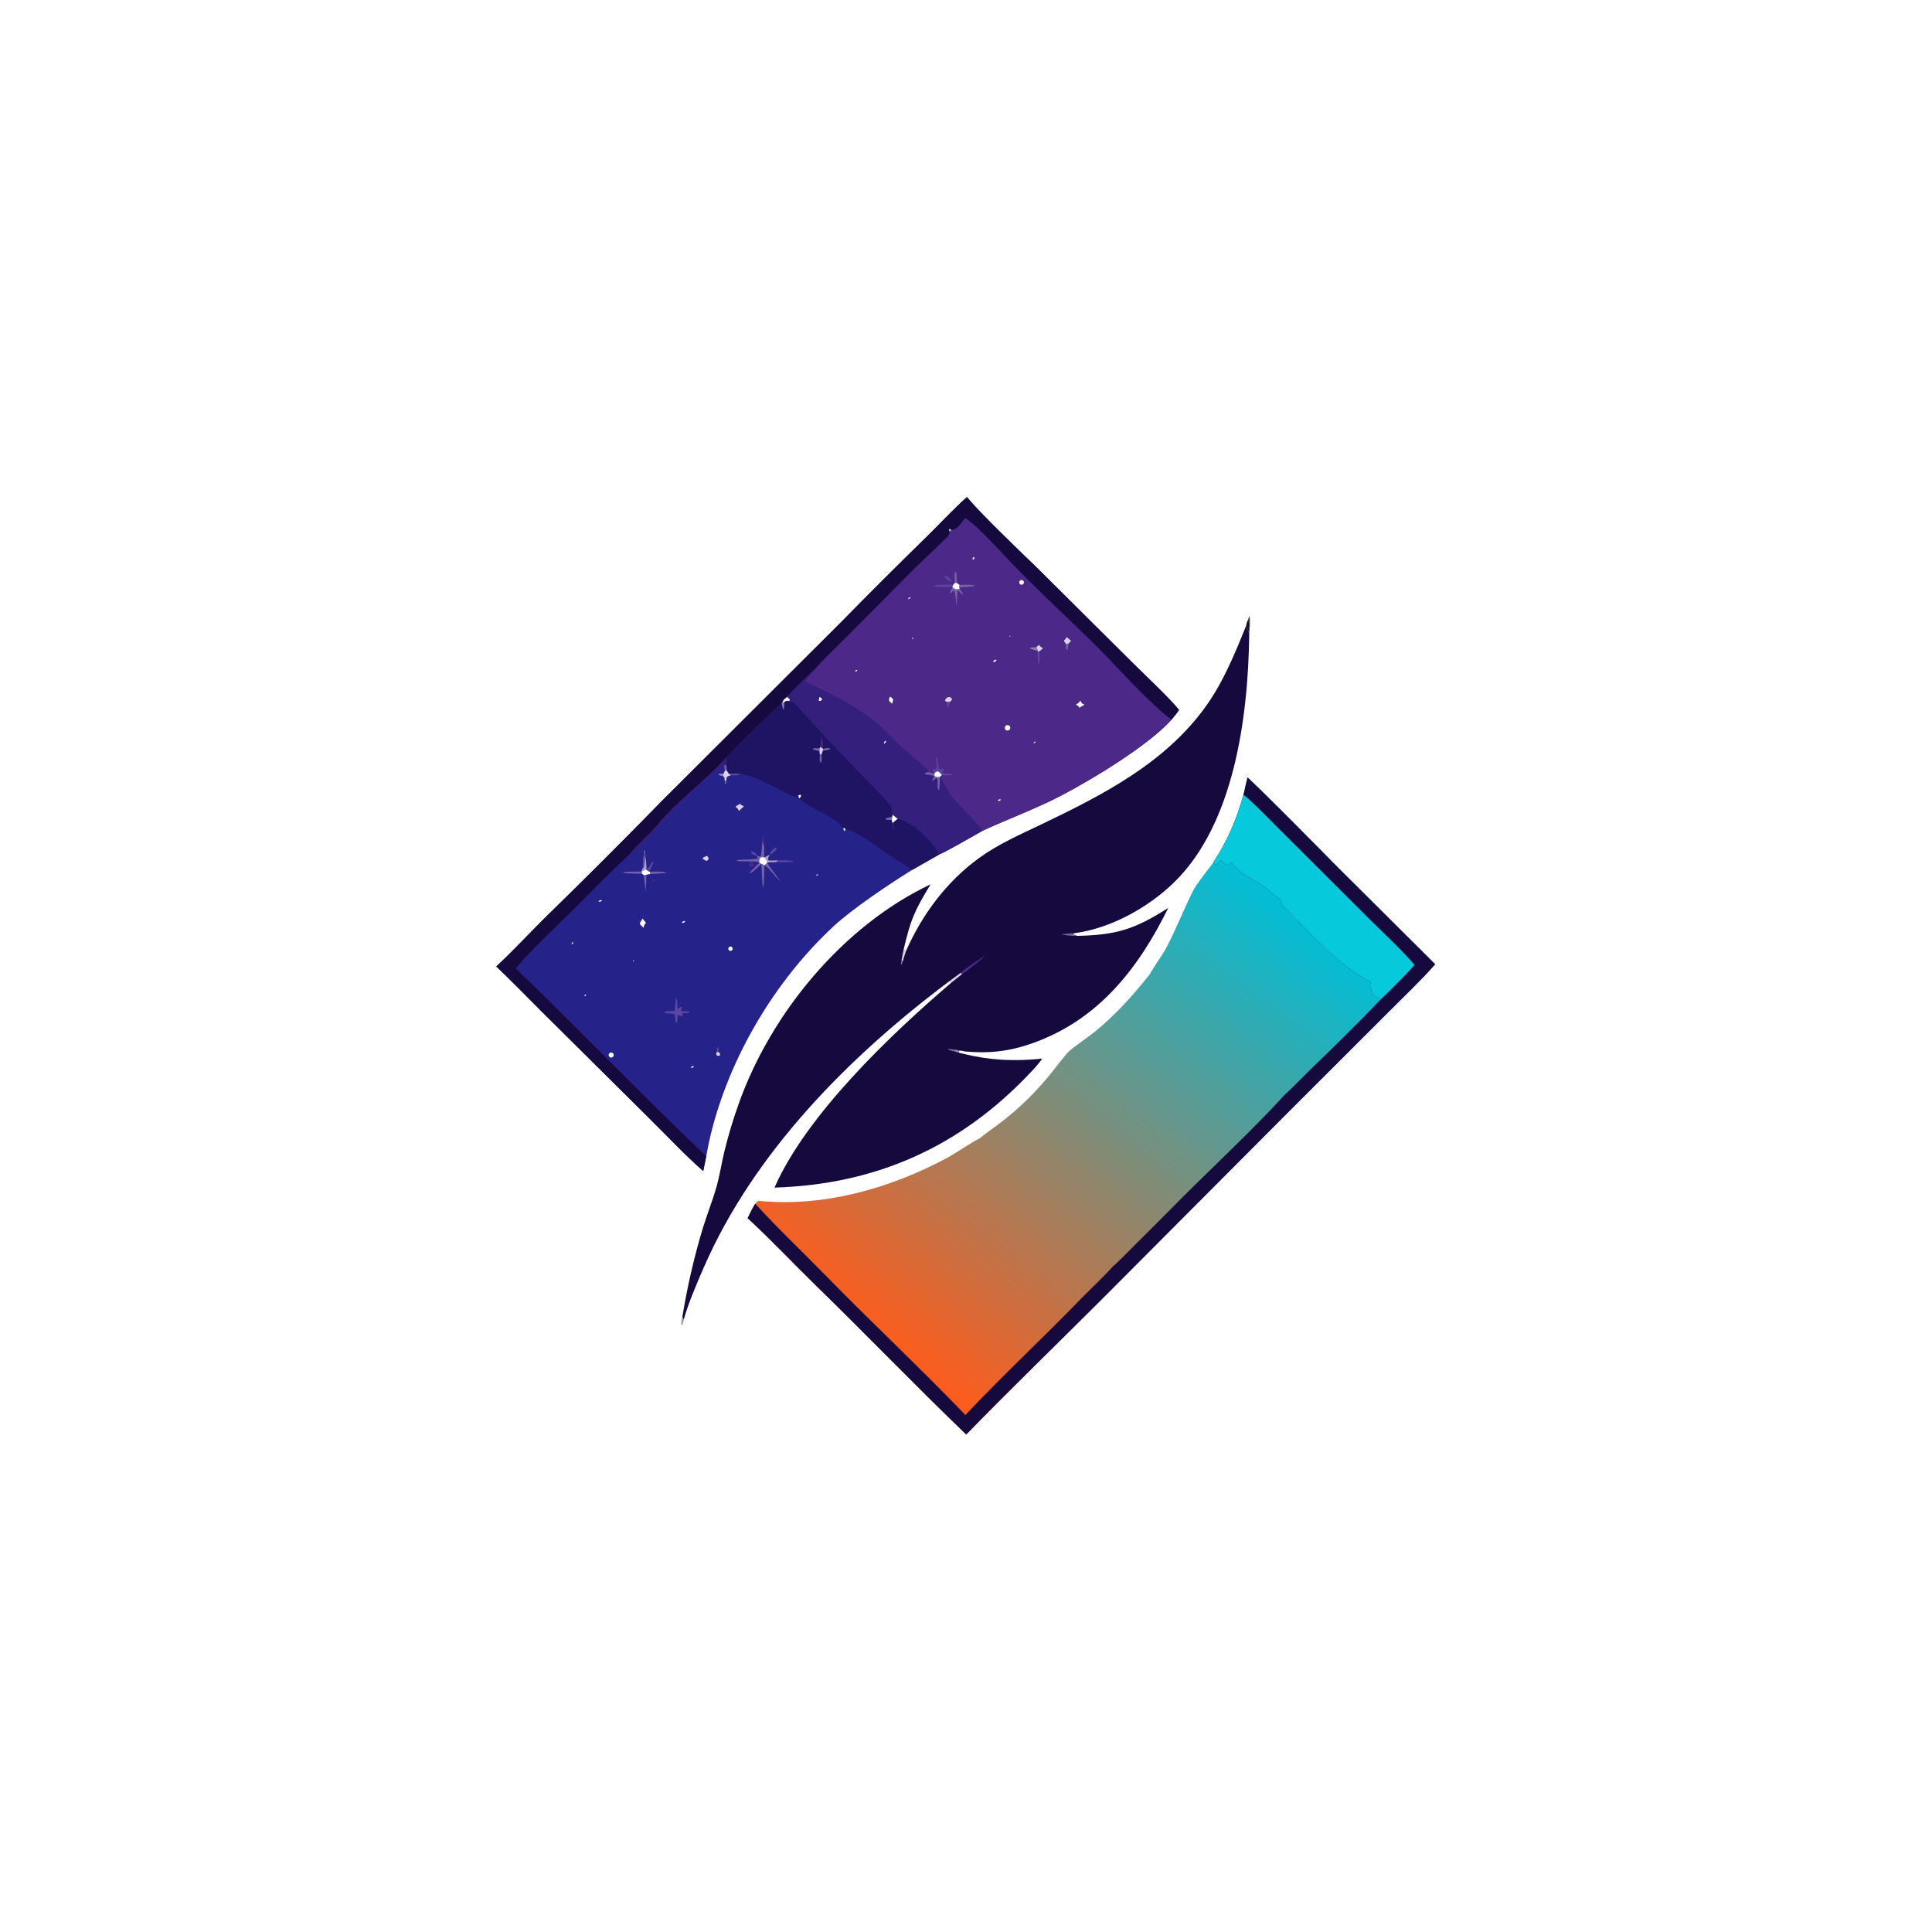
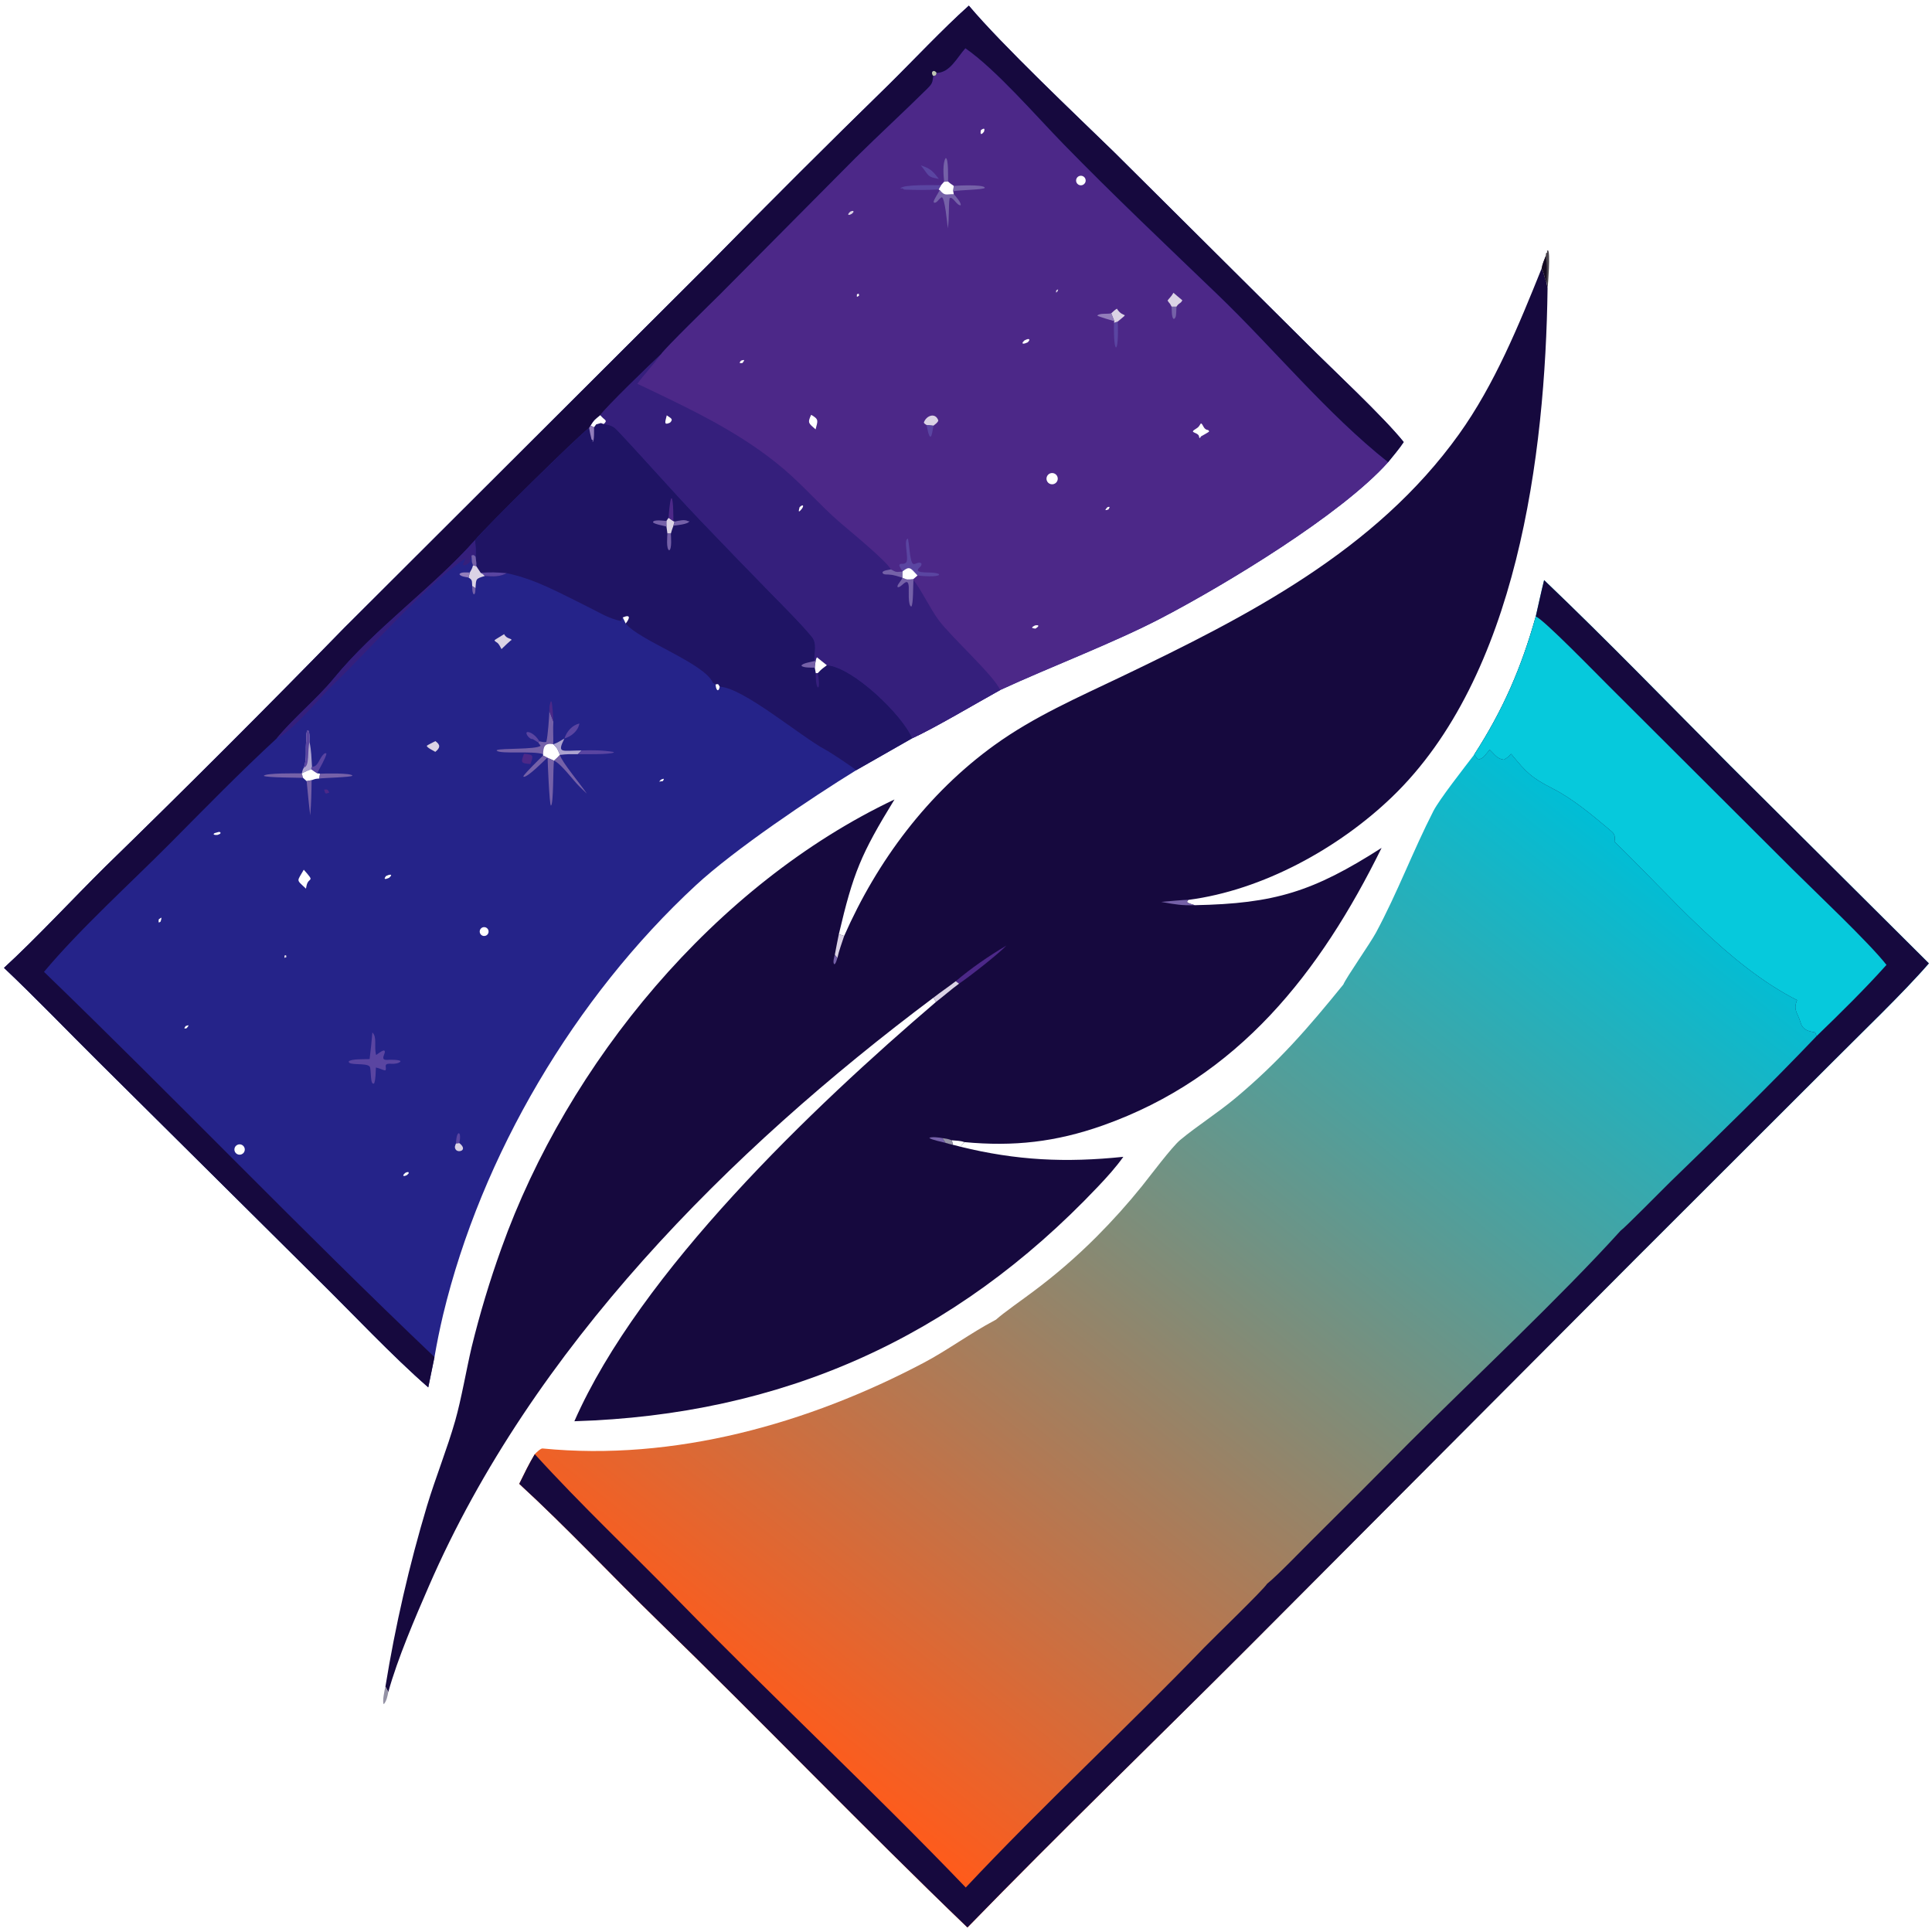
- <svg xmlns="http://www.w3.org/2000/svg" height="1024" preserveAspectRatio="none" style="display: block;" version="1.1" viewBox="0 0 2048 2048" width="1024">
+ <svg xmlns="http://www.w3.org/2000/svg" height="1024" style="display: block;" version="1.1" viewBox="524 524 999 999" width="1024">
  <defs>
    <linearGradient gradientUnits="userSpaceOnUse" id="Gradient1" x1="928.848" x2="1322.43" y1="1424.51" y2="925.616">
      <stop class="stop0" offset="0" stop-color="rgb(255,91,27)" stop-opacity="1" />
      <stop class="stop1" offset="1" stop-color="rgb(0,190,214)" stop-opacity="1" />
    </linearGradient>
  </defs>
-   <path d="M 0 0 L 2048 0 L 2048 2048 L 0 2048 L 0 0 z" fill="rgb(255,255,255)" transform="translate(0,0)" />
  <path d="M 1024.97 526.922 C 1042.14 547.322 1080.18 583.271 1099.92 602.502 L 1199.92 701.9 C 1212.83 714.819 1239.46 739.602 1249.83 752.578 C 1247.57 756.006 1244.39 759.724 1241.77 762.972 C 1217.47 790.168 1157.63 826.272 1124.81 843.431 C 1099.98 856.417 1067.55 868.62 1041.21 880.775 C 1029.42 887.289 1007 900.599 995.664 905.751 L 966.706 922.267 C 943.11 936.802 903.691 963.343 883.75 981.811 C 821.246 1039.7 772.937 1121.33 753.098 1203.93 C 751.393 1211.14 749.912 1218.41 748.657 1225.71 L 745.444 1241.37 C 727.095 1225.43 705.685 1202.61 687.907 1185.13 L 574.845 1072.93 C 558.547 1056.76 542.734 1040.26 526.064 1024.46 C 542.382 1009.53 562.117 988.273 578.405 972.175 C 620.06 931.611 661.189 890.511 701.783 848.884 L 891.819 659.264 C 921.919 628.576 952.354 598.219 983.119 568.198 C 996.37 555.135 1011.43 539.044 1024.97 526.922 z" fill="rgb(37,35,137)" transform="translate(0,0)" />
  <path d="M 1023.18 548.931 C 1039.1 559.982 1059.74 583.962 1074.11 598.677 C 1100.25 625.459 1126.88 650.599 1153.81 676.504 C 1182.67 704.26 1210.31 738.074 1241.77 762.972 C 1217.47 790.168 1157.63 826.272 1124.81 843.431 C 1099.98 856.417 1067.55 868.62 1041.21 880.775 C 1029.42 887.289 1007 900.599 995.664 905.751 C 990.735 893.882 965.209 869.123 951.564 867.978 C 950.959 867.517 946.42 863.894 946.496 863.903 C 945.998 864.259 945.906 865.291 945.779 865.73 L 945.158 865.818 C 944.884 861.173 946.695 856.805 943.651 853.161 C 937.456 845.746 930.001 838.435 923.254 831.516 C 910.787 818.78 898.394 805.972 886.077 793.091 C 871.375 777.682 857.587 761.807 843.003 746.369 C 840.911 744.155 839.03 743.752 836.153 743.261 C 838.27 741.412 836.919 741.357 835.279 739.657 L 834.365 738.697 C 836.592 735.063 861.611 710.895 865.819 707.078 C 867.9 703.91 892.126 680.309 896.016 676.456 L 966.394 605.585 C 978.492 593.634 991.21 581.955 1003.31 569.992 C 1006.18 567.153 1006.08 566.689 1006.57 563.259 C 1007.95 563.003 1008 563.081 1008.27 561.686 C 1015.19 561.59 1018.7 553.965 1023.18 548.931 z" fill="rgb(76,40,136)" transform="translate(0,0)" />
  <path d="M 834.365 738.697 C 836.592 735.063 861.611 710.895 865.819 707.078 C 861.794 712.802 857.265 717.262 853.591 722.446 C 880.005 735.047 906.848 747.426 929.39 766.626 C 939.328 775.09 948.268 785.46 958.295 794.14 C 963.052 798.258 982.255 813.912 984.643 818.417 C 987.621 819.951 987.376 819.902 990.709 819.481 L 990.652 822.751 C 993.149 823.889 993.33 823.682 996.256 823.435 L 996.32 824.043 C 999.595 827.511 1004.98 838.852 1009.48 844.821 C 1016.27 853.806 1037.55 872.935 1041.21 880.775 C 1029.42 887.289 1007 900.599 995.664 905.751 C 990.735 893.882 965.209 869.123 951.564 867.978 C 950.959 867.517 946.42 863.894 946.496 863.903 C 945.998 864.259 945.906 865.291 945.779 865.73 L 945.158 865.818 C 944.884 861.173 946.695 856.805 943.651 853.161 C 937.456 845.746 930.001 838.435 923.254 831.516 C 910.787 818.78 898.394 805.972 886.077 793.091 C 871.375 777.682 857.587 761.807 843.003 746.369 C 840.911 744.155 839.03 743.752 836.153 743.261 C 838.27 741.412 836.919 741.357 835.279 739.657 L 834.365 738.697 z" fill="rgb(53,31,124)" transform="translate(0,0)" />
  <path d="M 990.652 822.751 C 993.149 823.889 993.33 823.682 996.256 823.435 L 996.32 824.043 C 996.093 826.668 996.308 836.55 995.226 837.649 C 993.39 837.213 993.999 829.026 993.907 827.484 C 993.531 821.215 989.71 828.784 988.043 827.465 C 987.926 826.212 989.822 824.676 990.652 822.751 z" fill="rgb(117,97,168)" transform="translate(0,0)" />
  <path d="M 990.652 822.751 C 988.465 822.073 986.307 821.256 983.981 821.134 C 983.129 820.902 981.078 821.391 980.425 820.381 C 979.894 819.558 981.48 819.102 981.934 818.959 C 982.837 818.779 983.74 818.598 984.643 818.417 C 987.621 819.951 987.376 819.902 990.709 819.481 L 990.652 822.751 z" fill="rgb(117,97,168)" transform="translate(0,0)" />
  <path d="M 868.765 738.759 C 870.743 740.216 872.404 740.607 870.486 742.532 C 867.855 743.7 867.649 743.104 868.424 740.147 L 868.765 738.759 z" fill="rgb(255,255,255)" transform="translate(0,0)" />
  <path d="M 937.451 786.266 C 937.777 786.004 938.636 785.033 939.22 785.446 C 939.379 786.094 938.972 786.475 938.593 787.125 C 936.223 790.031 937.235 787.376 937.451 786.266 z" fill="rgb(255,255,255)" transform="translate(0,0)" />
  <path d="M 990.709 819.481 C 990.355 818.922 988.748 816.667 989.064 816.075 C 989.722 814.839 991.118 816.267 992.524 814.857 C 994.18 813.196 990.912 802.788 993.497 802.528 C 994.184 805.97 994.227 809.88 995.139 813.596 C 996.201 817.924 997.838 813.92 1000.39 815.242 C 1000.97 817.13 998.429 817.517 998.568 819.024 C 1000 820.73 1006.69 819.377 1009.47 820.821 C 1009.51 820.947 1009.55 821.072 1009.59 821.197 C 1008.83 822.457 1000.42 821.921 998.427 821.573 L 996.256 823.435 C 993.33 823.682 993.149 823.889 990.652 822.751 L 990.709 819.481 z" fill="rgb(90,69,161)" transform="translate(0,0)" />
  <path d="M 990.709 819.481 C 994.237 816.516 994.913 817.769 997.876 820.983 L 998.427 821.573 L 996.256 823.435 C 993.33 823.682 993.149 823.889 990.652 822.751 L 990.709 819.481 z" fill="rgb(255,255,255)" transform="translate(0,0)" />
  <path d="M 1012.21 617.968 L 1014.22 617.881 C 1015.24 618.866 1016 619.31 1017.17 620.124 L 1016.86 622.864 L 1017.18 624.415 C 1017.97 625.245 1021.24 628.942 1020.73 630.13 C 1018.72 630.423 1016.51 625.104 1015 626.53 C 1014.39 630.996 1014.9 636.55 1014.1 642.082 C 1013.81 639.887 1012.61 626.28 1010.97 625.99 C 1009.38 626.65 1008.63 629.064 1007.01 628.828 L 1006.74 628.374 C 1006.9 627.125 1009.17 623.859 1009.93 622.237 L 1009.31 621.955 L 1010.61 619.753 L 1012.21 617.968 z" fill="rgb(117,97,168)" transform="translate(0,0)" />
  <path d="M 1012.21 617.968 L 1014.22 617.881 C 1015.24 618.866 1016 619.31 1017.17 620.124 L 1016.86 622.864 L 1017.18 624.415 C 1013.06 624.272 1012.64 625.553 1009.93 622.237 L 1009.31 621.955 L 1010.61 619.753 L 1012.21 617.968 z" fill="rgb(255,255,255)" transform="translate(0,0)" />
  <path d="M 1009.31 621.955 C 1004.63 622.315 996.364 622.266 991.487 622.021 C 990.569 621.263 990.764 621.365 989.708 621.515 L 989.655 621.398 C 990.681 619.263 1007.21 619.797 1010.61 619.753 L 1009.31 621.955 z" fill="rgb(90,69,161)" transform="translate(0,0)" />
  <path d="M 1017.17 620.124 C 1019.65 619.906 1031.38 619.379 1033.12 620.825 C 1033.14 620.948 1033.16 621.071 1033.18 621.194 C 1032.25 622.11 1020.46 622.229 1016.86 622.864 L 1017.17 620.124 z" fill="rgb(117,97,168)" transform="translate(0,0)" />
  <path d="M 1144.97 742.895 C 1146.22 743.36 1146.2 746.082 1148.53 746.328 C 1148.85 746.361 1149.13 746.745 1149.21 747.081 C 1149.02 747.526 1145.75 749.173 1144.95 749.695 C 1144.53 750.481 1144.72 750.258 1144.39 750.539 C 1144.28 750.395 1144.16 750.251 1144.04 750.108 C 1144.09 747.99 1141.09 747.971 1140.79 747.044 C 1141.35 746.023 1143.14 745.64 1144.04 744.298 L 1144.97 742.895 z" fill="rgb(255,255,255)" transform="translate(0,0)" />
  <path d="M 1129.81 682.574 C 1128.59 680.16 1129 681.4 1127.72 679.438 C 1128.39 678.334 1129.32 677.845 1130.81 675.351 C 1130.39 675.16 1135.23 679.165 1135.36 679.268 C 1134.45 681.142 1133.76 680.369 1132.32 682.586 L 1129.81 682.574 z" fill="rgb(219,211,229)" transform="translate(0,0)" />
  <path d="M 1100.02 690.91 L 1101.96 690.276 C 1102.71 707.421 1099.61 708.54 1100.02 690.91 z" fill="rgb(90,69,161)" transform="translate(0,0)" />
  <path d="M 1066.01 769.413 C 1067.14 768.319 1068.94 768.326 1070.07 769.428 C 1071.2 770.531 1071.24 772.33 1070.17 773.49 C 1069.45 774.272 1068.37 774.6 1067.33 774.347 C 1066.3 774.093 1065.49 773.298 1065.21 772.272 C 1064.94 771.246 1065.24 770.15 1066.01 769.413 z" fill="rgb(255,255,255)" transform="translate(0,0)" />
  <path d="M 1012.21 617.968 C 1011.86 614.939 1011.31 608.391 1012.97 605.745 C 1014.55 605.44 1014.19 616.648 1014.22 617.881 L 1012.21 617.968 z" fill="rgb(117,97,168)" transform="translate(0,0)" />
  <path d="M 1003.08 743.749 C 1002.62 743.428 1001.81 743.062 1001.72 742.439 C 1002.92 738.876 1007.72 737.075 1009.19 741.443 C 1008.78 742.679 1007.59 743.305 1006.65 744.121 L 1003.08 743.749 z" fill="rgb(219,211,229)" transform="translate(0,0)" />
  <path d="M 1098.61 686.024 C 1099.72 684.978 1100.32 684.349 1101.53 683.616 C 1104.91 689.095 1108.45 684.698 1101.96 690.276 L 1100.02 690.91 L 1100.22 690.096 L 1098.61 686.024 z" fill="rgb(219,211,229)" transform="translate(0,0)" />
  <path d="M 943.432 738.487 C 947.566 740.856 946.87 741.513 945.725 746.025 C 942.16 742.832 941.428 742.795 943.432 738.487 z" fill="rgb(255,255,255)" transform="translate(0,0)" />
  <path d="M 1000.11 609.496 C 1005.19 611.172 1006.29 612.426 1009.5 616.523 C 1003.41 615.441 1004.56 615.101 1000.71 610.243 L 1000.11 609.496 z" fill="rgb(90,69,161)" transform="translate(0,0)" />
  <path d="M 1081.04 615.715 C 1081.88 614.771 1083.28 614.602 1084.32 615.322 C 1085.35 616.042 1085.68 617.423 1085.08 618.53 C 1084.62 619.367 1083.73 619.871 1082.78 619.826 C 1081.83 619.78 1080.99 619.194 1080.62 618.317 C 1080.25 617.44 1080.41 616.429 1081.04 615.715 z" fill="rgb(255,255,255)" transform="translate(0,0)" />
  <path d="M 1100.22 690.096 C 1099.17 689.827 1092.31 687.774 1091.38 687.218 C 1092.38 685.812 1096.49 686.488 1098.61 686.024 L 1100.22 690.096 z" fill="rgb(146,125,187)" transform="translate(0,0)" />
  <path d="M 1003.08 743.749 L 1006.65 744.121 C 1006.51 744.929 1006.37 745.738 1006.25 746.549 C 1005.12 753.655 1003.78 747.207 1003.31 744.715 L 1003.08 743.749 z" fill="rgb(90,69,161)" transform="translate(0,0)" />
  <path d="M 1053.62 700.088 C 1054.08 699.878 1055.28 699.15 1055.98 699.364 C 1056.17 699.421 1056.24 699.502 1056.26 699.686 C 1056.32 700.133 1055.58 700.816 1055.41 701.014 C 1054.47 701.381 1053.86 701.757 1052.9 701.699 C 1052.45 701.001 1053.01 700.956 1053.62 700.088 z" fill="rgb(255,255,255)" transform="translate(0,0)" />
  <path d="M 1129.81 682.574 L 1132.32 682.586 C 1132.24 683.806 1132.32 687.211 1131.74 688.202 C 1130.4 690.474 1129.97 686.526 1129.95 685.973 L 1129.81 682.574 z" fill="rgb(117,97,168)" transform="translate(0,0)" />
  <path d="M 1031.22 591.226 C 1032.66 590.306 1033.49 590.091 1032.77 592.175 C 1032.18 592.718 1031.95 593.403 1031.18 593.223 C 1030.88 592.582 1031.11 591.938 1031.22 591.226 z" fill="rgb(255,255,255)" transform="translate(0,0)" />
  <path d="M 1059.22 847.384 C 1061.83 846.955 1061.03 848.014 1059.44 849.046 C 1059.25 849.015 1057.93 848.91 1057.65 848.565 C 1057.76 848.036 1058.84 847.605 1059.22 847.384 z" fill="rgb(255,255,255)" transform="translate(0,0)" />
  <path d="M 963.671 633.417 C 964.294 633.2 964.665 632.942 965.248 633.125 C 965.501 633.909 965.11 633.789 964.451 634.569 C 964.212 634.67 962.914 635.494 962.573 634.921 C 962.684 634.298 963.249 633.868 963.671 633.417 z" fill="rgb(219,211,229)" transform="translate(0,0)" />
  <path d="M 907.129 710.503 C 907.555 710.385 908.293 710.04 908.776 710.201 C 908.752 710.727 908.166 711.335 907.905 711.711 C 907.39 711.739 906.913 711.878 906.499 711.65 C 906.505 711.2 906.844 710.913 907.129 710.503 z" fill="rgb(255,255,255)" transform="translate(0,0)" />
  <path d="M 967.117 676.156 C 967.408 676.059 967.7 675.961 967.991 675.864 C 968.21 676.194 968.137 676.446 968.165 676.933 C 967.841 677.115 967.517 677.297 967.193 677.478 L 967.095 677.398 C 967.017 676.903 967.04 677.258 967.117 676.156 z" fill="rgb(255,255,255)" transform="translate(0,0)" />
  <path d="M 1096.65 786.247 C 1097.3 786.107 1097.43 786.007 1097.72 786.142 C 1097.72 786.598 1097.38 787.002 1097.14 787.422 C 1096.44 787.627 1095.97 787.866 1095.59 787.734 C 1095.69 787.22 1096.4 786.558 1096.65 786.247 z" fill="rgb(255,255,255)" transform="translate(0,0)" />
  <path d="M 1070.13 674.169 C 1070.95 673.681 1070.67 673.8 1071.07 673.668 L 1071.13 673.698 C 1071.08 674.125 1071.14 673.844 1070.85 674.617 C 1070.29 675.215 1070.51 675.037 1070.15 675.266 L 1070.1 675.229 C 1070.04 674.812 1070.05 675.112 1070.13 674.169 z" fill="rgb(219,211,229)" transform="translate(0,0)" />
  <path d="M 1024.97 526.922 C 1042.14 547.322 1080.18 583.271 1099.92 602.502 L 1199.92 701.9 C 1212.83 714.819 1239.46 739.602 1249.83 752.578 C 1247.57 756.006 1244.39 759.724 1241.77 762.972 C 1210.31 738.074 1182.67 704.26 1153.81 676.504 C 1126.88 650.599 1100.25 625.459 1074.11 598.677 C 1059.74 583.962 1039.1 559.982 1023.18 548.931 C 1018.7 553.965 1015.19 561.59 1008.27 561.686 C 1008 563.081 1007.95 563.003 1006.57 563.259 C 1006.08 566.689 1006.18 567.153 1003.31 569.992 C 991.21 581.955 978.492 593.634 966.394 605.585 L 896.016 676.456 C 892.126 680.309 867.9 703.91 865.819 707.078 C 861.611 710.895 836.592 735.063 834.365 738.697 C 831.373 741.219 831.35 740.956 829.383 744.083 L 828.628 745.277 C 824.466 747.883 774.244 797.434 769.658 803.238 C 748.346 827.351 717.705 849.005 696.693 874.691 C 688.214 885.056 676.051 894.925 667.086 905.808 C 648.224 923.216 630.25 941.646 612.181 959.846 C 591.433 980.747 565.435 1004.22 546.752 1026.53 C 614.731 1092.19 680.407 1160.81 748.657 1225.71 L 745.444 1241.37 C 727.095 1225.43 705.685 1202.61 687.907 1185.13 L 574.845 1072.93 C 558.547 1056.76 542.734 1040.26 526.064 1024.46 C 542.382 1009.53 562.117 988.273 578.405 972.175 C 620.06 931.611 661.189 890.511 701.783 848.884 L 891.819 659.264 C 921.919 628.576 952.354 598.219 983.119 568.198 C 996.37 555.135 1011.43 539.044 1024.97 526.922 z" fill="rgb(22,9,62)" transform="translate(0,0)" />
  <path d="M 1006.57 563.259 C 1004.86 561.26 1006.91 559.567 1008.27 561.686 C 1008 563.081 1007.95 563.003 1006.57 563.259 z" fill="rgb(192,198,180)" transform="translate(0,0)" />
  <path d="M 834.365 738.697 L 835.279 739.657 C 836.919 741.357 838.27 741.412 836.153 743.261 C 839.03 743.752 840.911 744.155 843.003 746.369 C 857.587 761.807 871.375 777.682 886.077 793.091 C 898.394 805.972 910.787 818.78 923.254 831.516 C 930.001 838.435 937.456 845.746 943.651 853.161 C 946.695 856.805 944.884 861.173 945.158 865.818 L 945.779 865.73 C 945.906 865.291 945.998 864.259 946.496 863.903 C 946.42 863.894 950.959 867.517 951.564 867.978 C 965.209 869.123 990.735 893.882 995.664 905.751 L 966.706 922.267 C 964.59 920.44 953.435 913.026 950.772 911.627 C 938.529 905.195 908.067 879.358 896.156 879.105 C 895.4 877.773 895.534 877.546 894.005 877.92 L 892.654 877.105 C 888.281 866.883 854.559 855.212 847.528 846.421 C 847.023 845.341 846.563 844.328 846.008 843.271 L 844.978 845.118 C 838.401 843.723 833.351 840.398 827.252 837.418 C 813.328 830.611 801.363 823.663 786.073 820.377 C 782.194 822.367 779.122 822.151 774.634 821.842 C 773.796 820.861 773.706 820.884 772.55 820.196 C 771.809 819.028 771.05 817.872 770.273 816.728 L 770.332 815.351 L 769.918 811.865 C 770.114 808.43 769.934 806.602 769.658 803.238 C 774.244 797.434 824.466 747.883 828.628 745.277 L 829.383 744.083 C 831.35 740.956 831.373 741.219 834.365 738.697 z" fill="rgb(31,20,100)" transform="translate(0,0)" />
  <path d="M 945.779 865.73 C 945.906 865.291 945.998 864.259 946.496 863.903 C 946.42 863.894 950.959 867.517 951.564 867.978 L 950.083 869.099 C 948.849 869.999 947.829 870.942 946.82 872.083 L 945.832 872.109 L 945.311 869.228 C 945.353 867.792 945.507 867.257 945.779 865.73 z" fill="rgb(255,255,255)" transform="translate(0,0)" />
  <path d="M 772.55 820.196 C 778.216 819.803 780.451 819.946 786.073 820.377 C 782.194 822.367 779.122 822.151 774.634 821.842 C 773.796 820.861 773.706 820.884 772.55 820.196 z" fill="rgb(90,69,161)" transform="translate(0,0)" />
  <path d="M 834.365 738.697 L 835.279 739.657 C 836.919 741.357 838.27 741.412 836.153 743.261 L 834.713 742.75 C 833.896 742.981 833.078 743.213 832.261 743.444 L 831.164 744.951 L 829.383 744.083 C 831.35 740.956 831.373 741.219 834.365 738.697 z" fill="rgb(255,255,255)" transform="translate(0,0)" />
  <path d="M 945.158 865.818 L 945.779 865.73 C 945.507 867.257 945.353 867.792 945.311 869.228 C 944.06 869.195 939.17 869.412 938.421 868.202 C 938.692 866.918 943.831 866.207 945.158 865.818 z" fill="rgb(117,97,168)" transform="translate(0,0)" />
  <path d="M 945.832 872.109 L 946.82 872.083 C 948.871 882.248 945.526 881.604 945.832 872.109 z" fill="rgb(53,31,124)" transform="translate(0,0)" />
  <path d="M 828.628 745.277 L 829.383 744.083 L 831.164 744.951 C 831.159 745.988 831.341 752.136 830.496 752.512 L 830.34 752.302 L 830.697 751.782 L 829.875 751.22 C 829.331 749.087 829.004 747.424 828.628 745.277 z" fill="rgb(146,125,187)" transform="translate(0,0)" />
  <path d="M 846.008 843.271 C 850.248 841.444 849.662 843.755 847.528 846.421 C 847.023 845.341 846.563 844.328 846.008 843.271 z" fill="rgb(255,255,255)" transform="translate(0,0)" />
  <path d="M 869.702 791.737 L 872.198 793.496 L 872.801 793.703 L 872.208 795.854 C 871.639 797.275 871.324 798.444 870.894 799.907 L 869.107 799.89 L 868.609 796.263 C 868.568 795.218 868.528 794.446 868.579 793.396 L 869.702 791.737 z" fill="rgb(219,211,229)" transform="translate(0,0)" />
  <path d="M 869.702 791.737 C 869.875 789.059 870.25 784.325 870.956 781.877 L 871.295 781.622 L 871.318 781.531 C 872.234 783.065 872.176 791.298 872.198 793.496 L 869.702 791.737 z" fill="rgb(76,40,136)" transform="translate(0,0)" />
  <path d="M 869.107 799.89 L 870.894 799.907 C 870.945 801.355 871.528 808.031 869.995 808.565 C 868.419 807.802 869.033 801.329 869.107 799.89 z" fill="rgb(117,97,168)" transform="translate(0,0)" />
  <path d="M 868.609 796.263 C 867.307 795.866 861.92 794.975 861.634 793.984 C 862.024 792.458 867.455 793.343 868.579 793.396 C 868.528 794.446 868.568 795.218 868.609 796.263 z" fill="rgb(117,97,168)" transform="translate(0,0)" />
  <path d="M 872.801 793.703 C 875.263 793.219 878.026 792.364 880.025 793.611 L 880.281 793.347 L 880.416 793.558 C 879.975 795.104 873.461 795.641 872.208 795.854 L 872.801 793.703 z" fill="rgb(117,97,168)" transform="translate(0,0)" />
  <path d="M 769.658 803.238 C 769.934 806.602 770.114 808.43 769.918 811.865 C 769.008 810.975 768.996 810.785 767.796 811.255 C 766.406 815.762 767.745 814.312 764.412 816.398 L 763.239 815.914 C 763.854 814.687 764.542 813.942 764.366 813.014 C 745.596 824.946 714.006 861.089 696.68 877.605 C 689.885 884.083 674.843 902.461 667.086 905.808 C 676.051 894.925 688.214 885.056 696.693 874.691 C 717.705 849.005 748.346 827.351 769.658 803.238 z" fill="rgb(53,31,124)" transform="translate(0,0)" />
  <path d="M 768.58 816.334 L 770.273 816.728 C 771.05 817.872 771.809 819.028 772.55 820.196 C 773.706 820.884 773.796 820.861 774.634 821.842 C 769.878 823.295 770.212 823.222 769.854 828.163 L 768.175 827.07 C 767.923 824.472 768.468 823.972 766.248 822.625 L 766.927 820.047 C 767.883 818.301 768.085 818.118 768.58 816.334 z" fill="rgb(219,211,229)" transform="translate(0,0)" />
  <path d="M 767.796 811.255 C 768.996 810.785 769.008 810.975 769.918 811.865 L 770.332 815.351 L 770.273 816.728 L 768.58 816.334 L 768.017 814.674 L 767.796 811.255 z" fill="rgb(117,97,168)" transform="translate(0,0)" />
  <path d="M 766.248 822.625 C 765.105 822.386 762.246 822.187 761.582 820.951 C 762.043 819.597 765.854 820.042 766.927 820.047 L 766.248 822.625 z" fill="rgb(146,125,187)" transform="translate(0,0)" />
  <path d="M 894.005 877.92 C 895.534 877.546 895.4 877.773 896.156 879.105 C 895.981 879.68 895.882 880.887 895.044 880.902 C 894.149 880.216 894.178 878.993 894.005 877.92 z" fill="rgb(255,255,255)" transform="translate(0,0)" />
  <path d="M 768.175 827.07 L 769.854 828.163 C 769.788 828.844 769.926 831.334 768.967 831.331 C 768.102 830.363 768.214 828.171 768.175 827.07 z" fill="rgb(117,97,168)" transform="translate(0,0)" />
  <path d="M 808.065 891.709 C 808.727 893.515 809.417 895.312 810.136 897.096 C 809.865 901.038 810.211 904.765 810.06 908.831 C 812.35 911.019 812.269 911.319 813.503 914.354 C 812.347 915.58 811.715 916.206 810.478 917.321 C 808.405 916.446 806.833 915.716 804.839 914.67 L 804.835 913.962 C 799.693 912.128 782.967 914.047 780.84 912.188 C 780.851 912.09 780.863 911.993 780.874 911.896 C 782.599 910.786 801.44 911.689 803.527 909.595 C 803.123 909.04 802.719 908.484 802.314 907.929 L 802.895 907.316 C 803.508 907.417 805.776 908.077 806.502 907.547 C 807.306 904.7 807.995 894.215 808.065 891.709 z" fill="rgb(117,97,168)" transform="translate(0,0)" />
  <path d="M 804.835 913.962 C 804.96 910.295 805.455 908.05 810.06 908.831 C 812.35 911.019 812.269 911.319 813.503 914.354 C 812.347 915.58 811.715 916.206 810.478 917.321 C 808.405 916.446 806.833 915.716 804.839 914.67 L 804.835 913.962 z" fill="rgb(255,255,255)" transform="translate(0,0)" />
  <path d="M 716.547 1057.86 C 719.122 1060.41 717.29 1064.66 718.48 1069.52 C 719.052 1069.13 722.028 1066.83 722.705 1067.24 C 724.168 1068.14 719.681 1072.39 724.447 1072.03 C 725.815 1071.93 730.034 1071.89 731.086 1072.63 L 730.969 1073.02 C 730.019 1073.94 727.598 1074.17 726.496 1074.07 C 721.509 1073.63 724.419 1076.21 723.229 1077.47 C 722.132 1077.43 720.244 1076.33 718.373 1075.99 C 718.198 1078.75 718.328 1081.69 717.485 1084.18 C 715.275 1085.7 716.046 1076.84 715.188 1075.56 C 713.688 1073.33 703.805 1075.22 704.355 1072.8 C 705.786 1071.47 712.3 1071.75 714.283 1071.65 L 715.122 1071.6 C 715.725 1066.64 716.138 1062.9 716.547 1057.86 z" fill="rgb(90,69,161)" transform="translate(0,0)" />
  <path d="M 807.157 915.66 C 804.843 917.804 797.395 925.434 794.884 925.708 C 794.79 925.604 794.696 925.499 794.603 925.395 C 795.699 923.556 803.042 916.321 804.839 914.67 C 806.833 915.716 808.405 916.446 810.478 917.321 C 809.891 920.722 810.31 940.123 808.858 940.56 C 808.07 939.931 807.177 918.234 807.157 915.66 z" fill="rgb(117,97,168)" transform="translate(0,0)" />
  <path d="M 681.133 920.926 C 682.835 915.746 681.702 911.899 682.405 906.488 C 682.451 906.138 682.053 901.584 683.372 901.577 C 684.269 902.832 684.053 906.277 684.039 907.644 C 685.106 912.807 684.949 915.325 685.335 920.506 L 684.926 921.711 C 683.036 922.478 681.916 922.968 680.062 923.901 C 680.426 922.507 680.42 922.057 681.133 920.926 z" fill="rgb(172,163,207)" transform="translate(0,0)" />
  <path d="M 681.133 920.926 C 682.835 915.746 681.702 911.899 682.405 906.488 C 682.451 906.138 682.053 901.584 683.372 901.577 C 684.269 902.832 684.053 906.277 684.039 907.644 C 682.852 912.349 684.229 920.119 681.133 920.926 z" fill="rgb(90,69,161)" transform="translate(0,0)" />
  <path d="M 813.503 914.354 C 814.458 917.987 824.003 929.211 827.459 934.412 L 823.613 930.671 C 820.163 927.289 814.311 919.035 810.478 917.321 C 811.715 916.206 812.347 915.58 813.503 914.354 z" fill="rgb(117,97,168)" transform="translate(0,0)" />
  <path d="M 680.702 926.22 C 677.993 926.095 661.845 926.111 660.418 925.198 C 660.922 923.614 678.23 923.895 680.062 923.901 L 680.702 926.22 z" fill="rgb(117,97,168)" transform="translate(0,0)" />
  <path d="M 810.06 908.831 C 812.666 907.987 813.376 907.23 815.839 905.877 C 811.927 913.835 814.336 912.069 824.787 912.047 L 822.758 913.975 C 819.166 913.943 817.092 913.893 813.503 914.354 C 812.269 911.319 812.35 911.019 810.06 908.831 z" fill="rgb(172,163,207)" transform="translate(0,0)" />
  <path d="M 681.072 973.713 C 687.346 980.77 683.495 977.084 682.49 982.064 L 682.213 983.507 C 676.947 978.53 677.531 980.073 681.072 973.713 z" fill="rgb(255,255,255)" transform="translate(0,0)" />
  <path d="M 680.062 923.901 C 681.916 922.968 683.036 922.478 684.926 921.711 C 686 922.493 686.849 923.134 687.983 923.824 L 689.464 924.062 L 689.1 926.56 C 687.047 926.698 687.124 926.734 685.133 927.417 L 682.559 927.91 C 681.94 927.346 681.321 926.783 680.702 926.22 L 680.062 923.901 z" fill="rgb(255,255,255)" transform="translate(0,0)" />
  <path d="M 784.66 851.915 C 786.031 854.559 788.47 853.894 788.56 855.055 C 789.062 853.94 783.239 859.732 783.317 859.639 C 782.639 858.499 782.173 857.157 781.091 856.322 C 780.846 856.133 779.77 855.616 779.711 855.047 C 779.87 854.75 783.921 852.456 784.66 851.915 z" fill="rgb(219,211,229)" transform="translate(0,0)" />
  <path d="M 689.464 924.062 C 691.463 923.955 705.971 923.599 706.224 925.117 C 705.507 925.918 691.587 926.203 689.1 926.56 L 689.464 924.062 z" fill="rgb(117,97,168)" transform="translate(0,0)" />
  <path d="M 824.787 912.047 C 830.545 911.854 835.736 911.885 841.37 912.843 L 841.347 913.11 C 839.59 914.207 825.741 913.979 822.758 913.975 L 824.787 912.047 z" fill="rgb(90,69,161)" transform="translate(0,0)" />
  <path d="M 685.335 920.506 C 687.206 920.486 688.107 919.067 688.981 917.519 C 688.999 917.487 691.222 912.916 692.608 913.504 C 692.666 913.579 692.725 913.653 692.784 913.728 C 692.607 915.552 689.068 921.758 687.983 923.824 C 686.849 923.134 686 922.493 684.926 921.711 L 685.335 920.506 z" fill="rgb(90,69,161)" transform="translate(0,0)" />
  <path d="M 682.559 927.91 L 685.133 927.417 C 685.063 933.91 684.922 939.151 684.425 945.609 C 683.592 939.239 683.216 934.171 682.559 927.91 z" fill="rgb(117,97,168)" transform="translate(0,0)" />
  <path d="M 815.839 905.877 C 817.034 902.194 819.77 899.063 823.593 898.086 C 822.909 902.041 819.524 904.708 815.839 905.877 z" fill="rgb(90,69,161)" transform="translate(0,0)" />
  <path d="M 749.135 907.217 C 751.892 909.223 751.637 910.672 749.092 912.775 C 748.353 912.309 744.601 910.528 744.706 909.639 C 745.075 909.194 748.403 907.636 749.135 907.217 z" fill="rgb(219,211,229)" transform="translate(0,0)" />
  <path d="M 647.045 1115.85 C 648.281 1115.44 649.631 1115.98 650.248 1117.13 C 650.865 1118.27 650.572 1119.7 649.552 1120.5 C 648.711 1121.17 647.553 1121.27 646.608 1120.76 C 645.663 1120.25 645.112 1119.23 645.207 1118.16 C 645.302 1117.09 646.025 1116.18 647.045 1115.85 z" fill="rgb(255,255,255)" transform="translate(0,0)" />
  <path d="M 794.96 913.757 C 799.583 914.291 800.107 914.221 798.283 919.081 C 793.215 918.675 793.24 918.348 794.96 913.757 z" fill="rgb(76,40,136)" transform="translate(0,0)" />
  <path d="M 802.314 907.929 C 801.787 907.592 799.451 906.062 799.28 906.104 C 797.662 906.508 794.463 901.89 797.425 902.586 C 799.577 903.092 801.749 905.324 802.895 907.316 L 802.314 907.929 z" fill="rgb(90,69,161)" transform="translate(0,0)" />
  <path d="M 774.013 1003.42 C 774.849 1003.3 775.684 1003.64 776.189 1004.32 C 776.695 1004.99 776.788 1005.89 776.433 1006.66 C 776.077 1007.43 775.33 1007.93 774.487 1007.98 C 773.259 1008.06 772.191 1007.15 772.064 1005.93 C 771.937 1004.71 772.797 1003.6 774.013 1003.42 z" fill="rgb(255,255,255)" transform="translate(0,0)" />
  <path d="M 759.802 1115.2 L 761.485 1115.05 C 765.473 1118.22 762.303 1119.78 760.555 1119.1 C 760.077 1118.92 759.687 1118.56 759.465 1118.1 C 758.923 1117 759.386 1116.33 759.802 1115.2 z" fill="rgb(219,211,229)" transform="translate(0,0)" />
  <path d="M 808.065 891.709 C 808.164 888.628 808.006 889.442 808.739 886.736 C 808.994 886.645 808.86 886.651 809.143 886.731 C 809.657 887.52 810.1 896.054 810.136 897.096 C 809.417 895.312 808.727 893.515 808.065 891.709 z" fill="rgb(76,40,136)" transform="translate(0,0)" />
  <path d="M 635.968 954.507 C 636.831 954.275 637.187 954.01 637.897 954.33 C 638.554 955.195 636.718 955.597 636.319 955.743 C 635.801 955.731 634.571 955.89 634.444 955.23 C 634.828 954.725 635.313 954.706 635.968 954.507 z" fill="rgb(255,255,255)" transform="translate(0,0)" />
  <path d="M 691.619 932.261 C 693.385 932.083 693.402 932.252 694.277 933.768 C 692.176 934.651 692.232 934.651 691.619 932.261 z" fill="rgb(76,40,136)" transform="translate(0,0)" />
  <path d="M 723.594 976.976 C 724.018 976.815 725.614 975.952 726.235 976.43 C 726.318 977.002 725.477 977.596 725.153 977.923 C 723.624 978.575 721.936 979.091 723.594 976.976 z" fill="rgb(255,255,255)" transform="translate(0,0)" />
  <path d="M 733.621 1130.42 C 734.288 1130.18 734.609 1129.94 735.227 1130.1 C 735.547 1130.91 735.151 1130.76 734.465 1131.6 C 733.938 1131.82 732.931 1132.4 732.517 1131.89 C 732.566 1131.26 733.2 1130.84 733.621 1130.42 z" fill="rgb(255,255,255)" transform="translate(0,0)" />
  <path d="M 759.802 1115.2 C 759.979 1107.79 762.972 1108.7 761.485 1115.05 L 759.802 1115.2 z" fill="rgb(90,69,161)" transform="translate(0,0)" />
  <path d="M 606.05 999.439 C 606.711 998.953 607.067 998.552 607.514 998.552 C 607.455 999.267 607.243 999.854 607.01 1000.57 C 606.602 1000.81 606.432 1001.02 606.049 1000.97 C 605.976 1000.56 605.998 1000.03 606.05 999.439 z" fill="rgb(255,255,255)" transform="translate(0,0)" />
  <path d="M 865.775 927.146 C 866.172 926.997 866.783 926.654 867.242 926.721 C 867.292 927.12 866.89 927.604 866.738 927.877 C 866.633 927.897 866.528 927.917 866.423 927.936 C 865.893 928.008 865.364 928.08 864.834 928.151 C 865.148 927.816 865.461 927.481 865.775 927.146 z" fill="rgb(255,255,255)" transform="translate(0,0)" />
  <path d="M 619.992 1054.56 C 620.667 1054.34 621.128 1054.09 621.497 1054.21 C 621.392 1054.72 620.695 1055.4 620.446 1055.71 C 619.787 1055.81 619.647 1055.9 619.362 1055.75 C 619.386 1055.31 619.744 1054.94 619.992 1054.56 z" fill="rgb(255,255,255)" transform="translate(0,0)" />
  <path d="M 671.116 1018.09 C 671.719 1017.87 671.484 1017.89 671.861 1017.93 C 672.083 1018.24 671.963 1017.99 672.098 1018.94 C 671.761 1019.06 671.424 1019.17 671.087 1019.29 C 671.02 1018.81 671.038 1019.15 671.116 1018.09 z" fill="rgb(219,211,229)" transform="translate(0,0)" />
  <path d="M 1322.43 823.962 C 1355.47 855.526 1386.68 887.816 1418.89 920.14 L 1521.39 1022.13 C 1508.43 1037.15 1485.99 1058.6 1471.45 1073.23 L 1369.97 1174.58 L 1169.42 1375.83 C 1121.43 1423.81 1071.36 1472.21 1024.24 1520.66 C 970.614 1469.12 917.971 1414.34 864.548 1362.35 C 840.539 1338.99 817.268 1314.06 792.491 1291.27 C 795.096 1286 797.481 1280.95 800.529 1275.92 C 801.188 1275.18 803.595 1272.88 804.514 1272.97 C 872.5 1279.69 941.946 1260.2 1001.74 1228.61 C 1013.94 1222.16 1025.86 1213.33 1038.24 1206.78 L 1038.99 1206.38 C 1042.77 1202.92 1053.25 1195.62 1057.98 1192.04 C 1069.66 1183.36 1080.68 1173.83 1090.96 1163.53 C 1099.28 1155.2 1107.15 1146.44 1114.53 1137.27 C 1118.72 1132.03 1130 1116.99 1134.26 1113.45 C 1142.92 1106.25 1153.72 1099.41 1162.84 1091.79 C 1185.21 1073.09 1200.47 1055.46 1218.61 1033.08 C 1220.02 1029.57 1232.38 1012.01 1235.5 1006.23 C 1246.63 985.539 1254.63 963.98 1265.15 943.428 C 1268.31 937.249 1281.25 920.825 1286.28 914.191 C 1301.27 891.014 1310.71 869.122 1318.1 842.792 C 1319.52 836.626 1320.9 830.062 1322.43 823.962 z" fill="url(#Gradient1)" transform="translate(0,0)" />
  <path d="M 1322.43 823.962 C 1355.47 855.526 1386.68 887.816 1418.89 920.14 L 1521.39 1022.13 C 1508.43 1037.15 1485.99 1058.6 1471.45 1073.23 L 1369.97 1174.58 L 1169.42 1375.83 C 1121.43 1423.81 1071.36 1472.21 1024.24 1520.66 C 970.614 1469.12 917.971 1414.34 864.548 1362.35 C 840.539 1338.99 817.268 1314.06 792.491 1291.27 C 795.096 1286 797.481 1280.95 800.529 1275.92 C 824.55 1302.36 850.451 1326.7 875.406 1352.26 C 924.042 1402.09 975.186 1449.74 1023.38 1499.99 C 1062.7 1458.07 1106.59 1417.5 1146.61 1375.98 C 1151.25 1371.17 1177.25 1346.09 1179.17 1342.97 C 1184.71 1338.49 1196.54 1326.14 1201.96 1320.77 C 1218.97 1303.92 1235.89 1286.98 1252.72 1269.95 C 1286.37 1236.32 1330.66 1194.95 1362 1160.35 C 1364.27 1158.79 1383.95 1138.76 1387.72 1135.1 C 1413.28 1110.35 1438.78 1085.46 1463.35 1059.72 L 1462.58 1057.83 C 1459.17 1057.23 1456.2 1056.65 1455.07 1052.78 C 1453.53 1047.5 1451.09 1046.49 1453.23 1041.15 C 1417.21 1022.86 1387.54 986.954 1358.82 959.249 C 1359.38 955.557 1358.53 954.909 1356.12 952.884 C 1347.25 945.423 1337.39 937.153 1327.1 931.874 C 1315.53 925.933 1313.37 923.524 1305.35 913.817 C 1303.69 915.629 1303.72 915.574 1301.6 916.838 C 1298.36 916.279 1297.54 914.928 1295.17 912.563 L 1294.28 911.657 C 1291.54 914.783 1291.59 915.803 1288.28 916.843 L 1286.28 914.191 C 1301.27 891.014 1310.71 869.122 1318.1 842.792 C 1319.52 836.626 1320.9 830.062 1322.43 823.962 z" fill="rgb(22,9,62)" transform="translate(0,0)" />
  <path d="M 1318.1 842.792 C 1321.6 843.632 1350.39 873.303 1355.68 878.518 L 1450.93 973.526 C 1462.18 984.743 1490.55 1011.49 1499.46 1022.93 C 1488.22 1035.48 1475.5 1047.99 1463.35 1059.72 L 1462.58 1057.83 C 1459.17 1057.23 1456.2 1056.65 1455.07 1052.78 C 1453.53 1047.5 1451.09 1046.49 1453.23 1041.15 C 1417.21 1022.86 1387.54 986.954 1358.82 959.249 C 1359.38 955.557 1358.53 954.909 1356.12 952.884 C 1347.25 945.423 1337.39 937.153 1327.1 931.874 C 1315.53 925.933 1313.37 923.524 1305.35 913.817 C 1303.69 915.629 1303.72 915.574 1301.6 916.838 C 1298.36 916.279 1297.54 914.928 1295.17 912.563 L 1294.28 911.657 C 1291.54 914.783 1291.59 915.803 1288.28 916.843 L 1286.28 914.191 C 1301.27 891.014 1310.71 869.122 1318.1 842.792 z" fill="rgb(6,201,220)" transform="translate(0,0)" />
  <path d="M 960.492 1007.98 C 977.591 969.125 1003.77 934.119 1038.33 909.205 C 1058.7 894.52 1081.29 884.693 1103.84 873.893 C 1169.04 842.656 1235.21 808.868 1278.43 748.503 C 1296.85 722.778 1309.35 692.129 1321.15 662.805 C 1322.55 665.54 1322.5 667.251 1323.67 669.978 L 1324.22 673.02 C 1323.07 759.219 1308.6 873.866 1243.68 936.209 C 1216.08 962.722 1176.76 984.329 1138.51 989.307 C 1137.98 989.923 1137.82 989.881 1137.84 990.446 C 1138.32 991.125 1140.77 991.672 1141.8 992.056 C 1183.27 991.249 1203.05 985.025 1238.4 962.425 C 1206.71 1026.7 1164.41 1081.19 1094.06 1106.01 C 1070 1114.5 1048.21 1116.97 1022.65 1114.56 L 1020.61 1116.95 C 1049.79 1124.08 1074.94 1125.27 1104.86 1122.17 C 1100.81 1127.83 1096.38 1132.69 1091.61 1137.72 C 1017.41 1216.04 928.212 1255.64 820.994 1258.9 C 854.984 1181.55 944.442 1096.39 1007.97 1042.1 L 1006.66 1039.89 C 900.767 1119.19 799.201 1221.25 745.836 1343.99 C 738.678 1360.45 729.544 1381.68 724.786 1398.91 L 723.294 1396.13 C 728.418 1364.57 735.591 1333.38 744.767 1302.75 C 749.193 1288.08 755.34 1272.84 759.39 1258.59 C 762.562 1247.43 765.12 1232.34 767.872 1220.58 C 772.099 1203.29 777.238 1186.23 783.267 1169.48 C 817.498 1073.61 893.811 981.317 986.521 937.393 C 969.141 965.737 965.207 975.313 957.754 1007.05 L 960.492 1007.98 z" fill="rgb(22,9,62)" transform="translate(0,0)" />
  <path d="M 1044.38 1012.94 C 1040.44 1017.16 1025.08 1029.2 1019.91 1032.63 L 1018.18 1031.37 C 1026.44 1024.41 1035.11 1018.45 1044.38 1012.94 z" fill="rgb(76,40,136)" transform="translate(0,0)" />
  <path d="M 1018.18 1031.37 L 1019.91 1032.63 C 1015.9 1035.56 1011.98 1039.04 1007.97 1042.1 L 1006.66 1039.89 C 1010.45 1036.92 1014.49 1034.25 1018.18 1031.37 z" fill="rgb(219,211,229)" transform="translate(0,0)" />
  <path d="M 1124.44 990.364 C 1126.95 990.171 1136.7 989.158 1138.51 989.307 C 1137.98 989.923 1137.82 989.881 1137.84 990.446 C 1138.32 991.125 1140.77 991.672 1141.8 992.056 C 1135.05 992.256 1131.81 991.677 1125.41 990.532 L 1124.44 990.364 z" fill="rgb(117,97,168)" transform="translate(0,0)" />
  <path d="M 957.754 1007.05 L 960.492 1007.98 C 959.119 1012.23 958.004 1014.96 956.985 1019.39 L 955.675 1017.68 C 956.328 1014.27 957.022 1010.41 957.754 1007.05 z" fill="rgb(219,211,229)" transform="translate(0,0)" />
  <path d="M 1016.2 1113.62 C 1018.36 1113.83 1020.61 1113.8 1022.65 1114.56 L 1020.61 1116.95 C 1019.32 1116.54 1018.06 1116.27 1016.74 1115.96 L 1016.2 1113.62 z" fill="rgb(255,255,255)" transform="translate(0,0)" />
  <path d="M 1012.93 1114.96 C 1011.21 1114.51 1005.67 1113.35 1004.59 1112.46 L 1004.6 1112.35 C 1005.66 1111.7 1009.8 1112.17 1011.31 1112.49 L 1012.93 1114.96 z" fill="rgb(117,97,168)" transform="translate(0,0)" />
  <path d="M 1011.31 1112.49 C 1013.64 1112.84 1014.04 1112.85 1016.2 1113.62 L 1016.74 1115.96 C 1015.35 1115.64 1014.3 1115.39 1012.93 1114.96 L 1011.31 1112.49 z" fill="rgb(148,146,165)" transform="translate(0,0)" />
  <path d="M 956.985 1019.39 C 956.689 1020.27 956.266 1022.1 955.519 1022.6 C 954.299 1022.19 955.494 1018.37 955.675 1017.68 L 956.985 1019.39 z" fill="rgb(117,97,168)" transform="translate(0,0)" />
  <path d="M 1323.27 656.354 C 1323.32 655.884 1323.37 655.415 1323.42 654.945 L 1324.05 654.499 L 1323.9 653.701 C 1324.07 653.616 1324.24 653.531 1324.42 653.446 C 1325.76 654.239 1324.49 670.931 1324.22 673.02 L 1323.67 669.978 C 1322.5 667.251 1322.55 665.54 1321.15 662.805 C 1321.64 660.233 1322.34 658.782 1323.27 656.354 z" fill="rgb(74,69,77)" transform="translate(0,0)" />
  <path d="M 1323.27 656.354 C 1324.09 661.768 1323.81 664.509 1323.67 669.978 C 1322.5 667.251 1322.55 665.54 1321.15 662.805 C 1321.64 660.233 1322.34 658.782 1323.27 656.354 z" fill="rgb(21,11,34)" transform="translate(0,0)" />
  <path d="M 724.786 1398.91 C 724.404 1400.98 723.878 1403.63 722.465 1405.19 C 721.474 1404.34 722.901 1397.49 723.294 1396.13 L 724.786 1398.91 z" fill="rgb(148,146,165)" transform="translate(0,0)" />
</svg>
